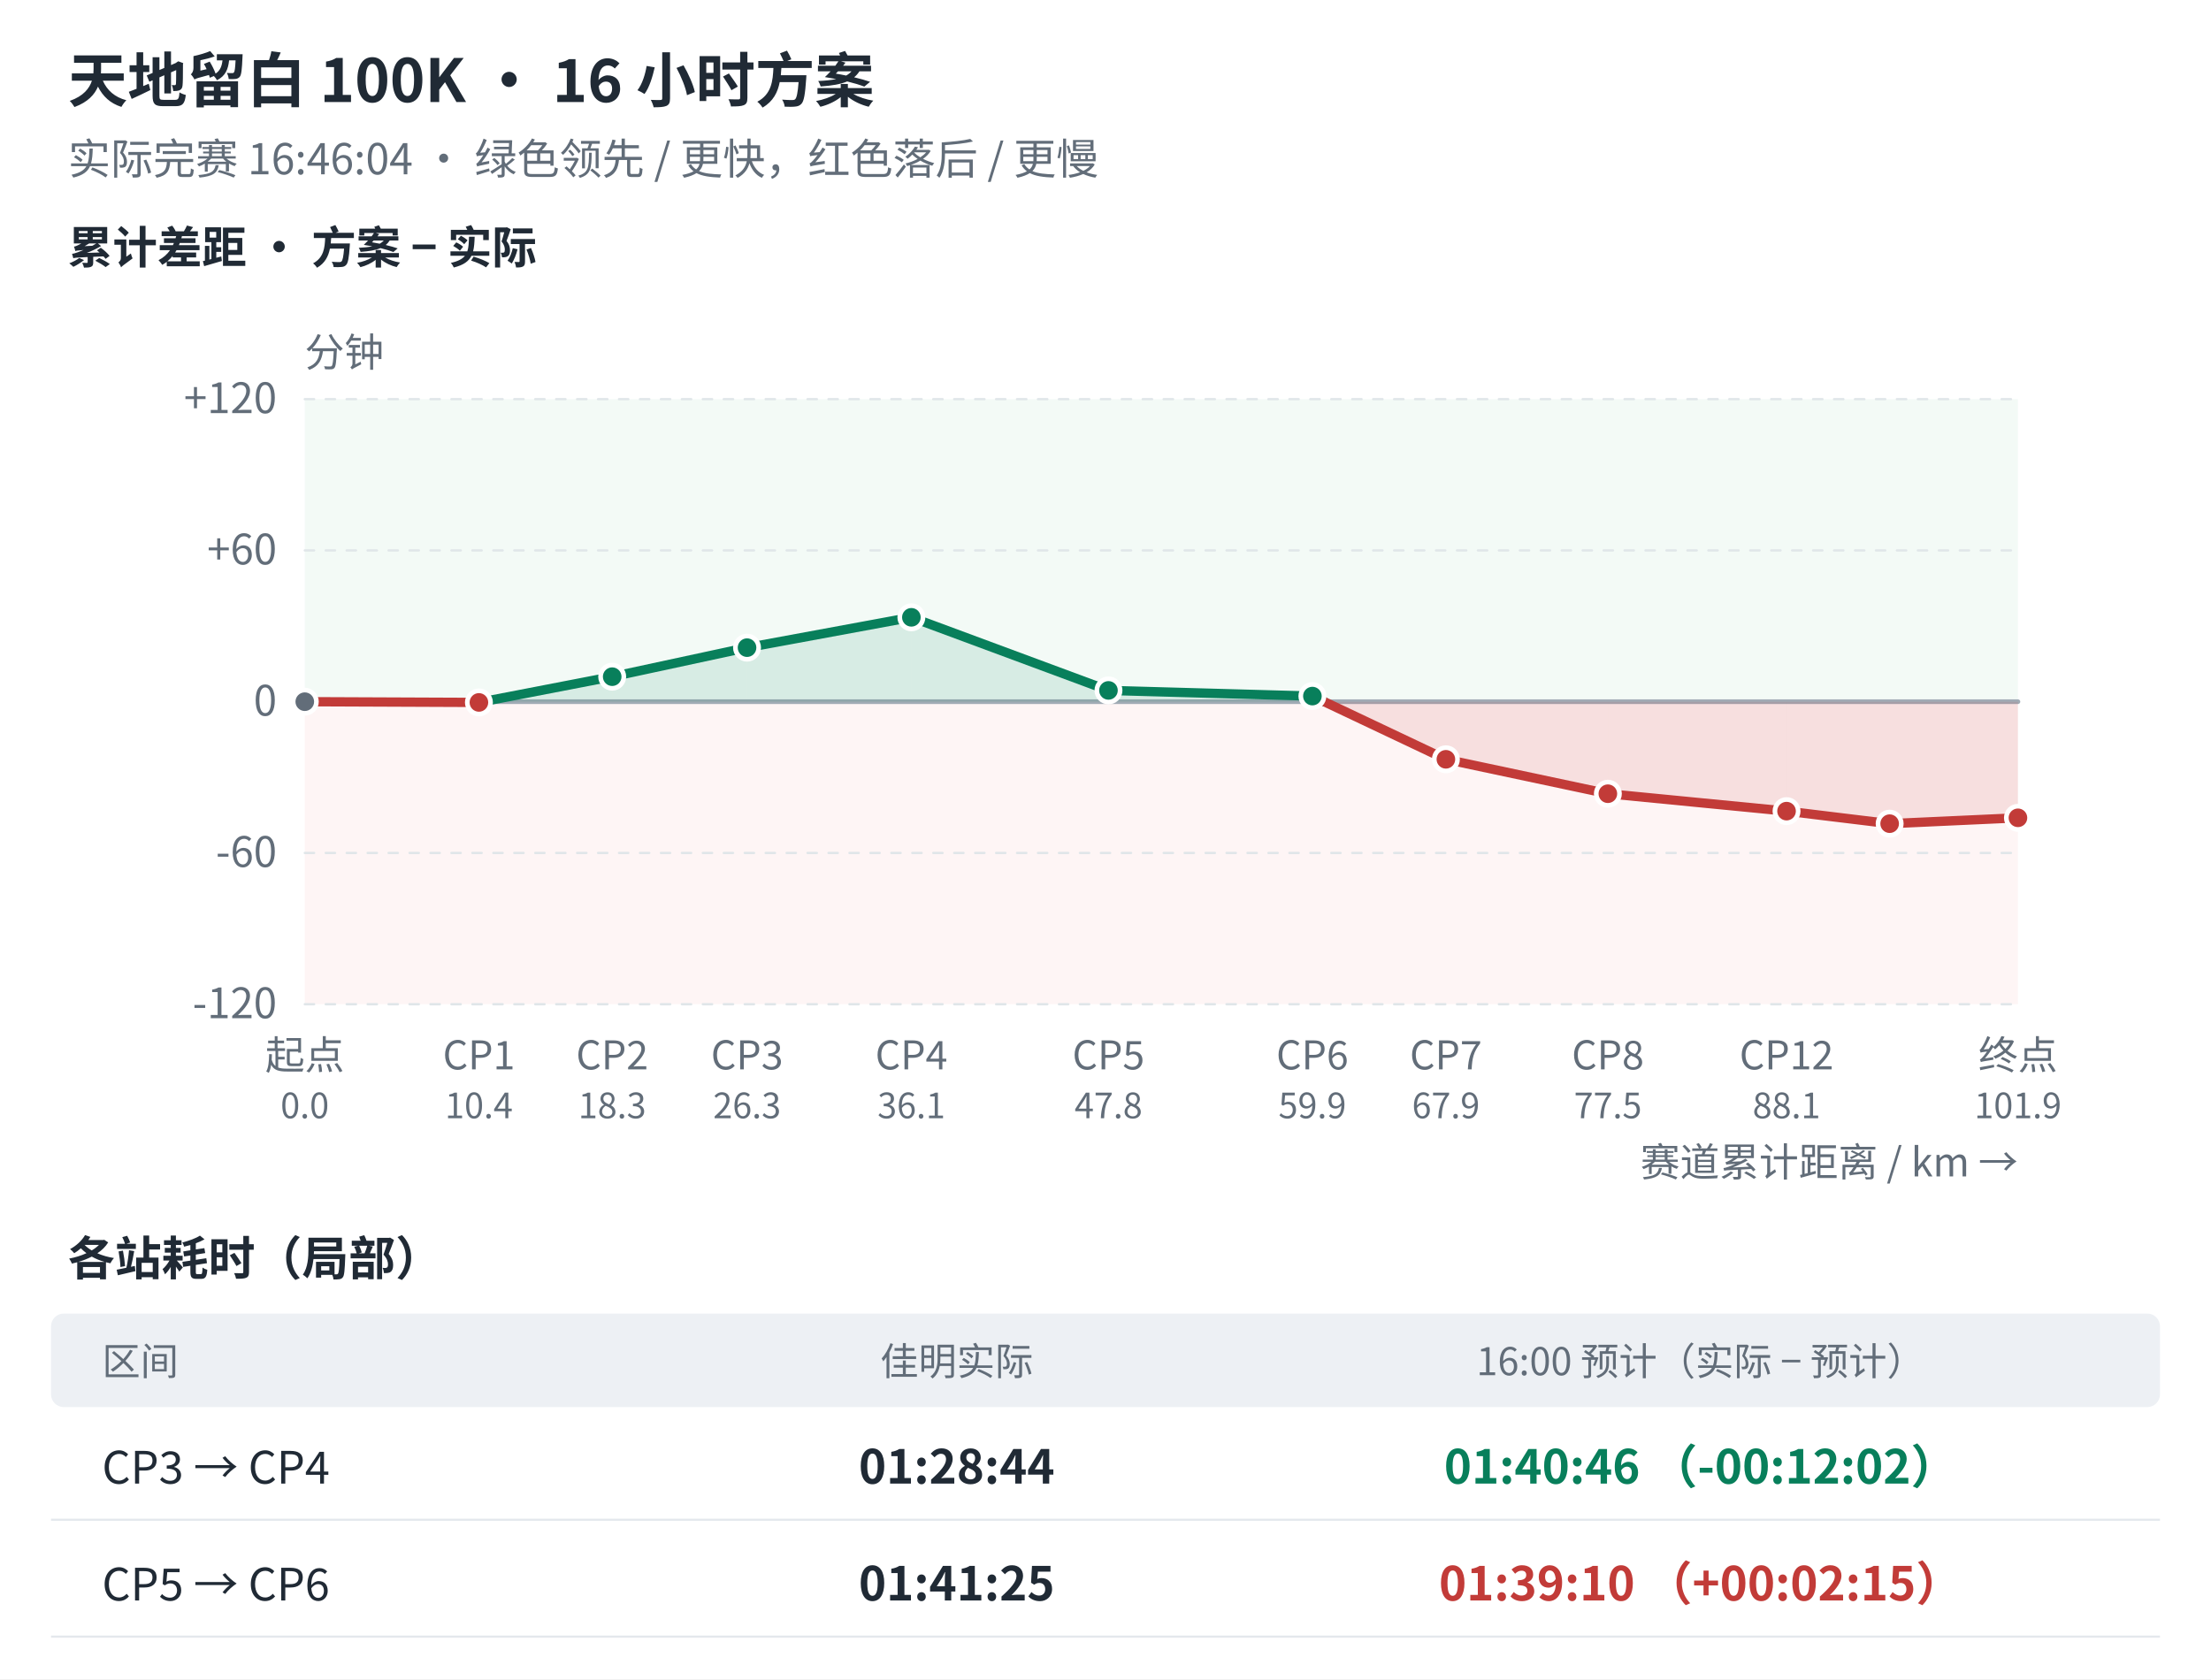
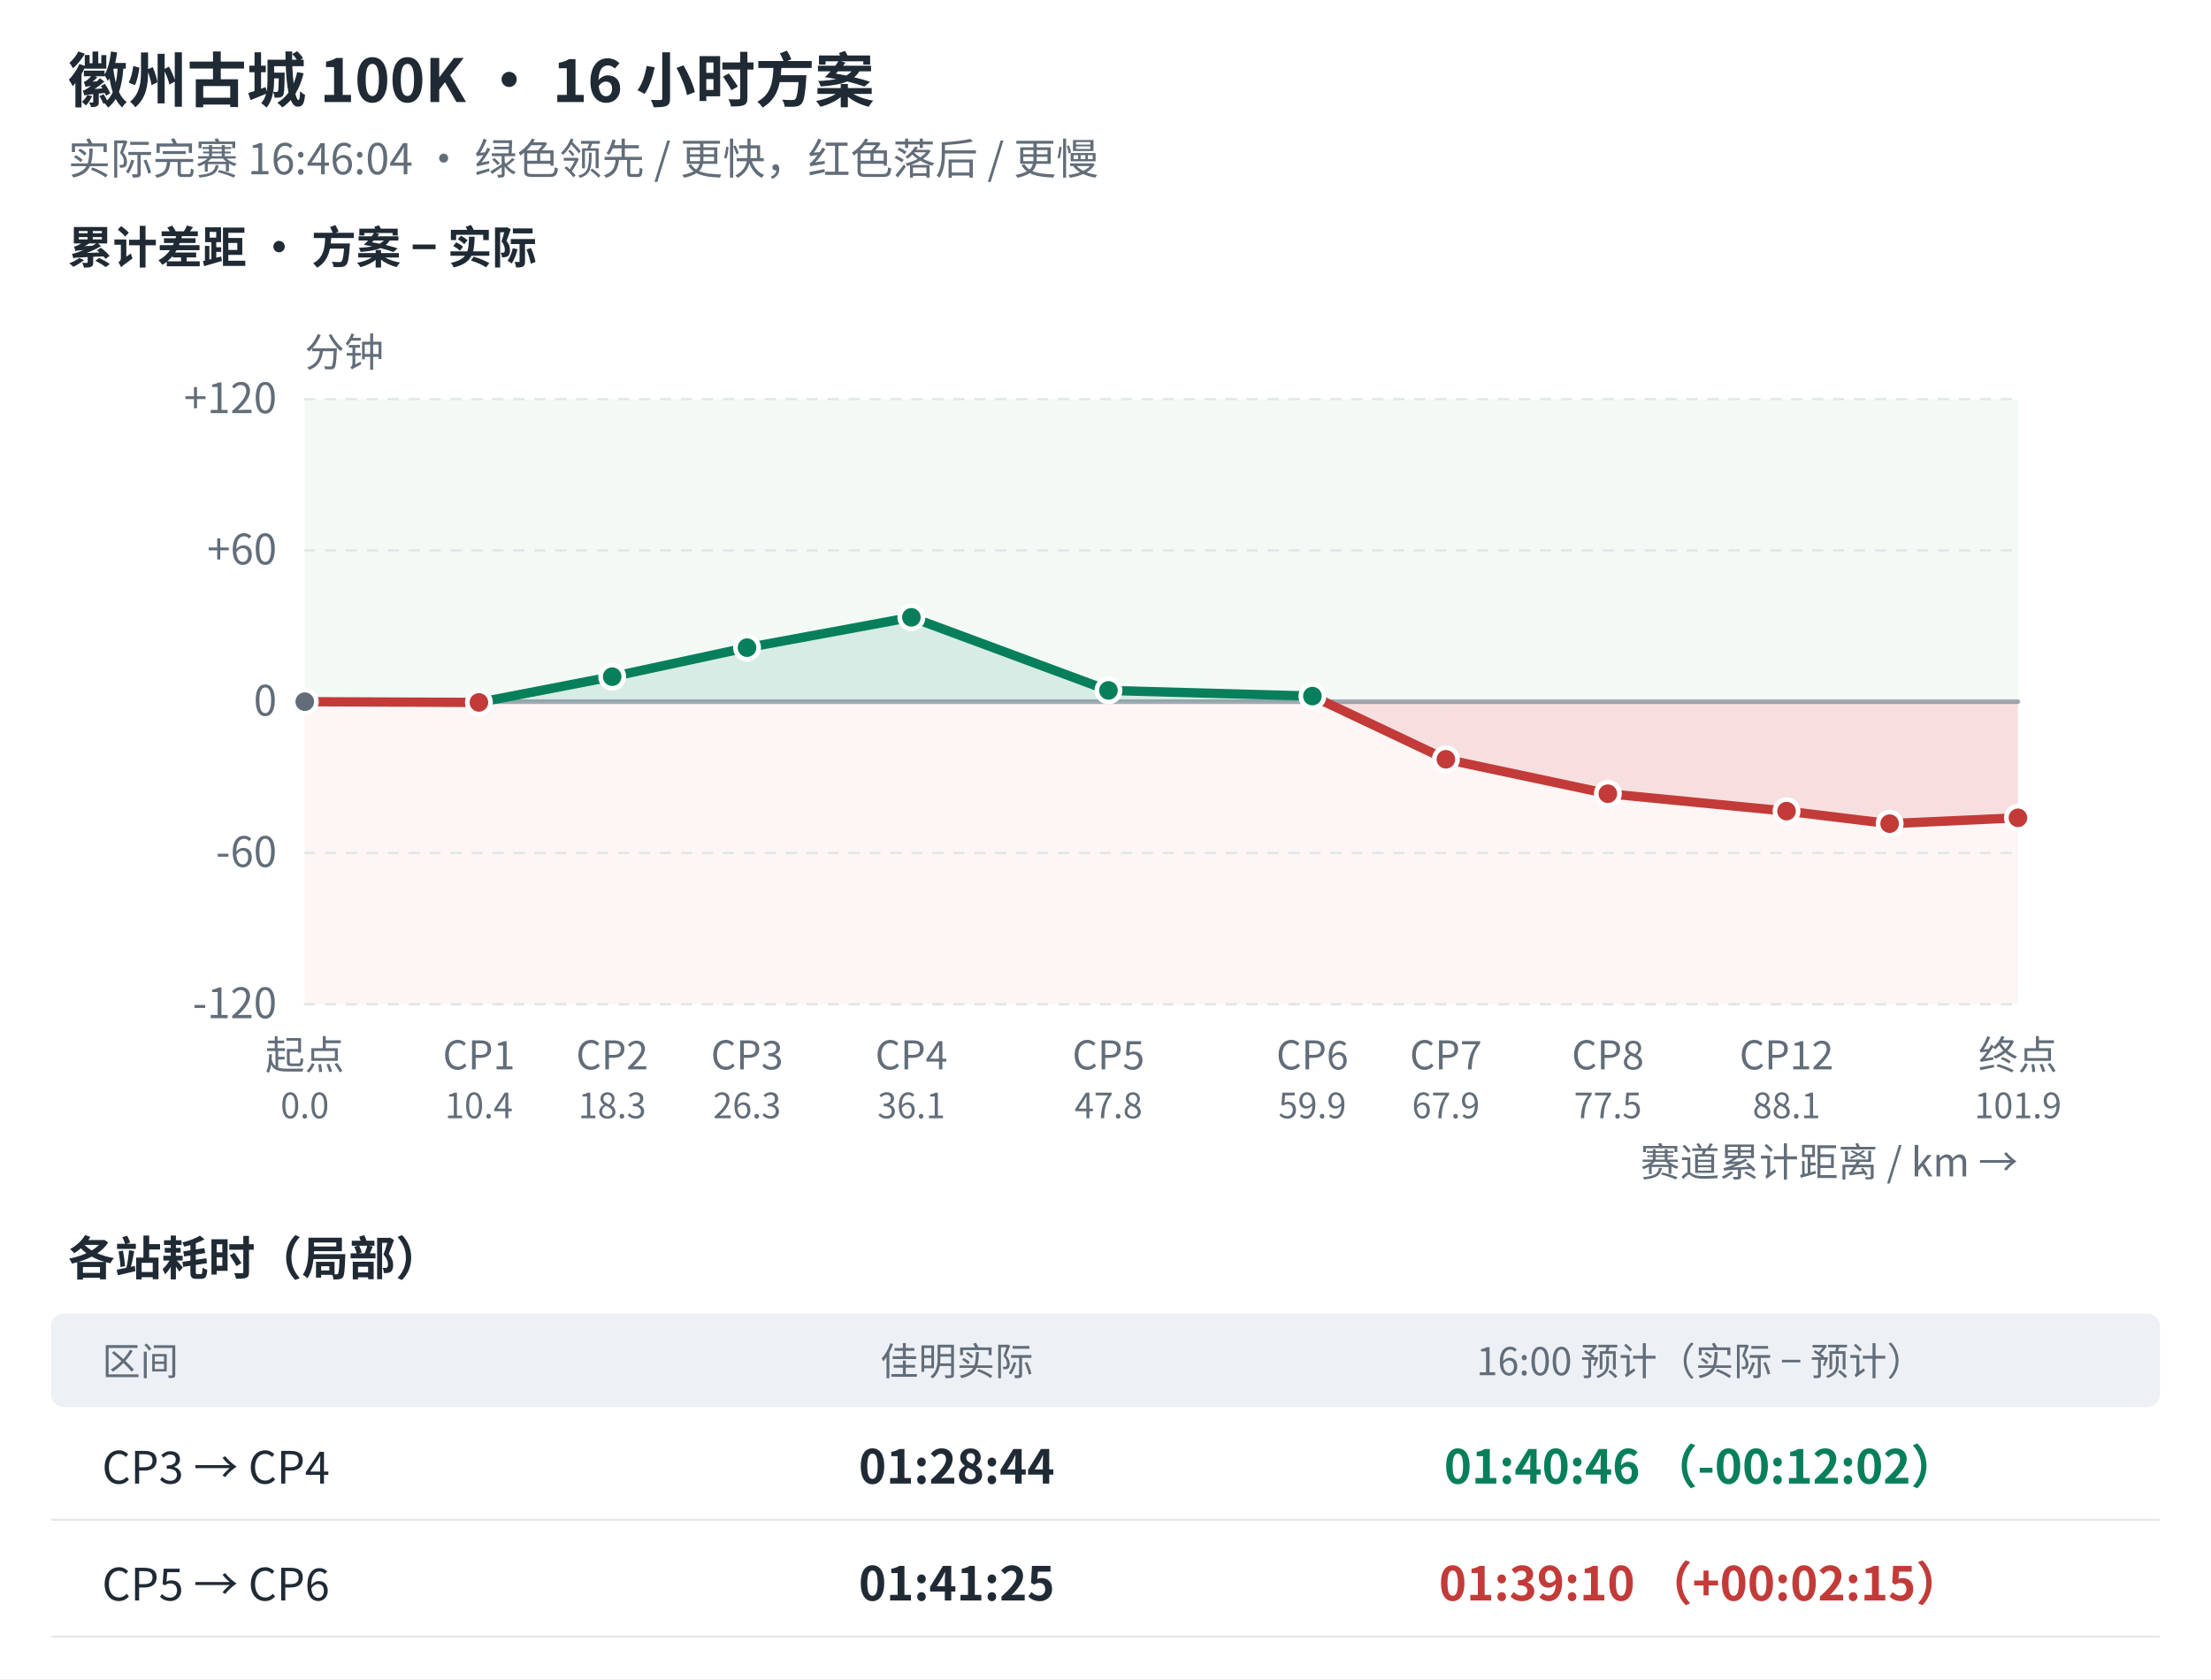
<svg xmlns="http://www.w3.org/2000/svg" width="1040" height="790" viewBox="0 0 1040 790" role="img" aria-labelledby="title description" lang="zh-CN">
  <style>text{font-family:"PingFang SC","Noto Sans CJK SC","Microsoft YaHei",sans-serif;font-variant-numeric:tabular-nums}</style>
  <rect x="0" y="0" width="1040" height="790" fill="#FFFFFF" rx="0" />
-   <text x="32" y="48" font-size="28" fill="#202A35" font-weight="700" text-anchor="start">天地留白 100K · 16 小时方案</text>
+   <text x="32" y="48" font-size="28" fill="#202A35" font-weight="700" text-anchor="start">徽州古城 100K · 16 小时方案</text>
  <text x="32" y="82" font-size="20" fill="#626D79" font-weight="400" text-anchor="start">实际完赛 16:46:04 · 绿色领先 / 更快，红色落后 / 更慢</text>
  <text x="32" y="124" font-size="21" fill="#202A35" font-weight="650" text-anchor="start">累计差距 · 方案 − 实际</text>
  <svg x="24" y="144" width="992" height="427" viewBox="936 460 848 390">
    <g data-kind="cumulative" data-x-min="1016.0" data-x-max="1752.0" data-y-top="500" data-y-bottom="760" data-zero-y="630.0" data-pixels-per-second="0.018055555555555554" data-limit-seconds="7200">
      <rect x="1016.0" y="500" width="736.0" height="130.0" rx="0" fill="#F3FAF6" />
      <rect x="1016.0" y="630.0" width="736.0" height="130.0" rx="0" fill="#FEF5F5" />
      <path d="M1016.000 500.000 L1752.000 500.000" fill="none" stroke="#E0E6E9" stroke-width="1" stroke-linecap="round" stroke-linejoin="round" stroke-dasharray="4 5" />
      <text x="1004.0" y="506.0" font-size="18" fill="#626D79" font-weight="400" text-anchor="end">+120</text>
      <path d="M1016.000 565.000 L1752.000 565.000" fill="none" stroke="#E0E6E9" stroke-width="1" stroke-linecap="round" stroke-linejoin="round" stroke-dasharray="4 5" />
      <text x="1004.0" y="571.0" font-size="18" fill="#626D79" font-weight="400" text-anchor="end">+60</text>
      <path d="M1016.000 630.000 L1752.000 630.000" fill="none" stroke="#A1ABB5" stroke-width="2" stroke-linecap="round" stroke-linejoin="round" data-role="zero-line" />
      <text x="1004.0" y="636.0" font-size="18" fill="#626D79" font-weight="400" text-anchor="end">0</text>
      <path d="M1016.000 695.000 L1752.000 695.000" fill="none" stroke="#E0E6E9" stroke-width="1" stroke-linecap="round" stroke-linejoin="round" stroke-dasharray="4 5" />
      <text x="1004.0" y="701.0" font-size="18" fill="#626D79" font-weight="400" text-anchor="end">-60</text>
      <path d="M1016.000 760.000 L1752.000 760.000" fill="none" stroke="#E0E6E9" stroke-width="1" stroke-linecap="round" stroke-linejoin="round" stroke-dasharray="4 5" />
      <text x="1004.0" y="766.0" font-size="18" fill="#626D79" font-weight="400" text-anchor="end">-120</text>
      <text x="1016.0" y="486" font-size="17" fill="#626D79" font-weight="400" text-anchor="start">分钟</text>
      <path d="M1016.000 630.000 L1016.000 630.000 L1090.809 630.314 L1090.809 630.000 Z" fill="#C23B38" opacity=".12" />
      <path d="M1016.000 630.000 L1090.809 630.314" fill="none" stroke="#C23B38" stroke-width="4" stroke-linecap="round" stroke-linejoin="round" />
      <path d="M1090.809 630.000 L1090.809 630.314 L1092.433 630.000 L1092.433 630.000 Z" fill="#C23B38" opacity=".12" />
      <path d="M1090.809 630.314 L1092.433 630.000" fill="none" stroke="#C23B38" stroke-width="4" stroke-linecap="round" stroke-linejoin="round" />
      <path d="M1092.433 630.000 L1092.433 630.000 L1148.069 619.252 L1148.069 630.000 Z" fill="#087F5B" opacity=".12" />
      <path d="M1092.433 630.000 L1148.069 619.252" fill="none" stroke="#087F5B" stroke-width="4" stroke-linecap="round" stroke-linejoin="round" />
      <path d="M1148.069 630.000 L1148.069 619.252 L1206.000 606.779 L1206.000 630.000 Z" fill="#087F5B" opacity=".12" />
      <path d="M1148.069 619.252 L1206.000 606.779" fill="none" stroke="#087F5B" stroke-width="4" stroke-linecap="round" stroke-linejoin="round" />
      <path d="M1206.000 630.000 L1206.000 606.779 L1276.603 593.744 L1276.603 630.000 Z" fill="#087F5B" opacity=".12" />
      <path d="M1206.000 606.779 L1276.603 593.744" fill="none" stroke="#087F5B" stroke-width="4" stroke-linecap="round" stroke-linejoin="round" />
      <path d="M1276.603 630.000 L1276.603 593.744 L1361.273 625.153 L1361.273 630.000 Z" fill="#087F5B" opacity=".12" />
      <path d="M1276.603 593.744 L1361.273 625.153" fill="none" stroke="#087F5B" stroke-width="4" stroke-linecap="round" stroke-linejoin="round" />
      <path d="M1361.273 630.000 L1361.273 625.153 L1448.885 627.593 L1448.885 630.000 Z" fill="#087F5B" opacity=".12" />
      <path d="M1361.273 625.153 L1448.885 627.593" fill="none" stroke="#087F5B" stroke-width="4" stroke-linecap="round" stroke-linejoin="round" />
      <path d="M1448.885 630.000 L1448.885 627.593 L1453.967 630.000 L1453.967 630.000 Z" fill="#087F5B" opacity=".12" />
      <path d="M1448.885 627.593 L1453.967 630.000" fill="none" stroke="#087F5B" stroke-width="4" stroke-linecap="round" stroke-linejoin="round" />
      <path d="M1453.967 630.000 L1453.967 630.000 L1506.237 654.757 L1506.237 630.000 Z" fill="#C23B38" opacity=".12" />
      <path d="M1453.967 630.000 L1506.237 654.757" fill="none" stroke="#C23B38" stroke-width="4" stroke-linecap="round" stroke-linejoin="round" />
      <path d="M1506.237 630.000 L1506.237 654.757 L1575.824 669.547 L1575.824 630.000 Z" fill="#C23B38" opacity=".12" />
      <path d="M1506.237 654.757 L1575.824 669.547" fill="none" stroke="#C23B38" stroke-width="4" stroke-linecap="round" stroke-linejoin="round" />
      <path d="M1575.824 630.000 L1575.824 669.547 L1652.588 677.029 L1652.588 630.000 Z" fill="#C23B38" opacity=".12" />
      <path d="M1575.824 669.547 L1652.588 677.029" fill="none" stroke="#C23B38" stroke-width="4" stroke-linecap="round" stroke-linejoin="round" />
      <path d="M1652.588 630.000 L1652.588 677.029 L1696.883 682.416 L1696.883 630.000 Z" fill="#C23B38" opacity=".12" />
      <path d="M1652.588 677.029 L1696.883 682.416" fill="none" stroke="#C23B38" stroke-width="4" stroke-linecap="round" stroke-linejoin="round" />
      <path d="M1696.883 630.000 L1696.883 682.416 L1752.000 679.898 L1752.000 630.000 Z" fill="#C23B38" opacity=".12" />
      <path d="M1696.883 682.416 L1752.000 679.898" fill="none" stroke="#C23B38" stroke-width="4" stroke-linecap="round" stroke-linejoin="round" />
      <circle class="delta-point" tabindex="0" cx="1016.000" cy="630.000" r="5" fill="#626D79" stroke="#FFFFFF" stroke-width="2" data-delta-seconds="0.0" aria-label="起终点-徽州古城（起点）：持平 00:00:00；实际 00:00:00；计划 00:00:00">
        </circle>
      <text x="1016.0" y="788" font-size="17" fill="#626D79" font-weight="400" text-anchor="middle">起点</text>
      <text x="1016.0" y="809" font-size="15" fill="#626D79" font-weight="400" text-anchor="middle">0.0</text>
      <circle class="delta-point" tabindex="0" cx="1090.809" cy="630.314" r="5" fill="#C23B38" stroke="#FFFFFF" stroke-width="2" data-delta-seconds="-17.3832281409168" aria-label="CP1-雄村镇：实际落后 00:00:17；实际 01:08:04；计划 01:07:47">
        </circle>
      <text x="1090.809" y="788" font-size="17" fill="#626D79" font-weight="400" text-anchor="middle">CP1</text>
      <text x="1090.809" y="809" font-size="15" fill="#626D79" font-weight="400" text-anchor="middle">10.4</text>
      <circle class="delta-point" tabindex="0" cx="1148.069" cy="619.252" r="5" fill="#087F5B" stroke="#FFFFFF" stroke-width="2" data-delta-seconds="595.2624527097041" aria-label="CP2-庄源村：实际领先 00:09:55；实际 02:04:22；计划 02:14:18">
        </circle>
      <text x="1148.069" y="788" font-size="17" fill="#626D79" font-weight="400" text-anchor="middle">CP2</text>
      <text x="1148.069" y="809" font-size="15" fill="#626D79" font-weight="400" text-anchor="middle">18.3</text>
      <circle class="delta-point" tabindex="0" cx="1206.000" cy="606.779" r="5" fill="#087F5B" stroke="#FFFFFF" stroke-width="2" data-delta-seconds="1286.0707390822154" aria-label="CP3-长源村：实际领先 00:21:26；实际 03:08:35；计划 03:30:01">
        </circle>
      <text x="1206" y="788" font-size="17" fill="#626D79" font-weight="400" text-anchor="middle">CP3</text>
      <text x="1206" y="809" font-size="15" fill="#626D79" font-weight="400" text-anchor="middle">26.3</text>
      <circle class="delta-point" tabindex="0" cx="1276.603" cy="593.744" r="5" fill="#087F5B" stroke="#FFFFFF" stroke-width="2" data-delta-seconds="2008.0408109702257" aria-label="CP4-大源村：实际领先 00:33:28；实际 04:37:19；计划 05:10:47">
        </circle>
      <text x="1276.603" y="788" font-size="17" fill="#626D79" font-weight="400" text-anchor="middle">CP4</text>
      <text x="1276.603" y="809" font-size="15" fill="#626D79" font-weight="400" text-anchor="middle">36.1</text>
      <circle class="delta-point" tabindex="0" cx="1361.273" cy="625.153" r="5" fill="#087F5B" stroke="#FFFFFF" stroke-width="2" data-delta-seconds="268.4438274295535" aria-label="CP5-洲头梁村：实际领先 00:04:28；实际 07:26:19；计划 07:30:48">
        </circle>
      <text x="1361.273" y="788" font-size="17" fill="#626D79" font-weight="400" text-anchor="middle">CP5</text>
      <text x="1361.273" y="809" font-size="15" fill="#626D79" font-weight="400" text-anchor="middle">47.8</text>
      <circle class="delta-point" tabindex="0" cx="1448.885" cy="627.593" r="5" fill="#087F5B" stroke="#FFFFFF" stroke-width="2" data-delta-seconds="133.30314408733102" aria-label="CP6-武阳驿站：实际领先 00:02:13；实际 09:07:44；计划 09:09:57">
        </circle>
      <text x="1448.885" y="788" font-size="17" fill="#626D79" font-weight="400" text-anchor="middle">CP6</text>
      <text x="1448.885" y="809" font-size="15" fill="#626D79" font-weight="400" text-anchor="middle">59.9</text>
      <circle class="delta-point" tabindex="0" cx="1506.237" cy="654.757" r="5" fill="#C23B38" stroke="#FFFFFF" stroke-width="2" data-delta-seconds="-1371.1369329636218" aria-label="CP7-约源村委会：实际落后 00:22:51；实际 11:00:09；计划 10:37:17">
        </circle>
      <text x="1506.237" y="788" font-size="17" fill="#626D79" font-weight="400" text-anchor="middle">CP7</text>
      <text x="1506.237" y="809" font-size="15" fill="#626D79" font-weight="400" text-anchor="middle">67.9</text>
      <circle class="delta-point" tabindex="0" cx="1575.824" cy="669.547" r="5" fill="#C23B38" stroke="#FFFFFF" stroke-width="2" data-delta-seconds="-2190.2818594432465" aria-label="CP8-洪济小学旧址：实际落后 00:36:30；实际 12:39:14；计划 12:02:44">
        </circle>
      <text x="1575.824" y="788" font-size="17" fill="#626D79" font-weight="400" text-anchor="middle">CP8</text>
      <text x="1575.824" y="809" font-size="15" fill="#626D79" font-weight="400" text-anchor="middle">77.5</text>
      <circle class="delta-point" tabindex="0" cx="1652.588" cy="677.029" r="5" fill="#C23B38" stroke="#FFFFFF" stroke-width="2" data-delta-seconds="-2604.6591694547096" aria-label="CP12-瞻淇村：实际落后 00:43:25；实际 14:35:36；计划 13:52:11">
        </circle>
      <text x="1652.588" y="788" font-size="17" fill="#626D79" font-weight="400" text-anchor="middle">CP12</text>
      <text x="1652.588" y="809" font-size="15" fill="#626D79" font-weight="400" text-anchor="middle">88.1</text>
      <circle class="delta-point" tabindex="0" cx="1696.883" cy="682.416" r="5" fill="#C23B38" stroke="#FFFFFF" stroke-width="2" data-delta-seconds="-2903.0565893695675" aria-label="CP13-画家村：实际落后 00:48:23；实际 15:37:48；计划 14:49:25">
        </circle>
      <circle class="delta-point" tabindex="0" cx="1752.000" cy="679.898" r="5" fill="#C23B38" stroke="#FFFFFF" stroke-width="2" data-delta-seconds="-2763.5780000000013" aria-label="起终点-徽州古城（终点）：实际落后 00:46:04；实际 16:46:04；计划 16:00:00">
        </circle>
      <text x="1752.0" y="788" font-size="17" fill="#626D79" font-weight="400" text-anchor="middle">终点</text>
      <text x="1752.0" y="809" font-size="15" fill="#626D79" font-weight="400" text-anchor="middle">101.9</text>
      <text x="1752.0" y="834" font-size="17" fill="#626D79" font-weight="400" text-anchor="end">赛道累计距离 / km →</text>
    </g>
  </svg>
  <text x="32" y="600" font-size="22" fill="#202A35" font-weight="650" text-anchor="start">各站耗时（局部）</text>
  <rect x="24" y="618" width="992" height="44" fill="#EDF0F4" rx="6" />
  <text x="48" y="647" font-size="18" fill="#626D79" font-weight="500" text-anchor="start">区间</text>
  <text x="450" y="647" font-size="18" fill="#626D79" font-weight="500" text-anchor="middle">佳明实际</text>
  <text x="800" y="647" font-size="18" fill="#626D79" font-weight="500" text-anchor="middle">16:00 预计（实际 − 预计）</text>
  <text x="48" y="698" font-size="21" fill="#202A35" font-weight="400" text-anchor="start">CP3 → CP4</text>
  <text x="450" y="698" font-size="22" fill="#202A35" font-weight="700" text-anchor="middle" data-role="time-values">
    <tspan data-role="segment-time" fill="#202A35">01:28:44</tspan>
  </text>
  <text x="800" y="698" font-size="22" fill="#202A35" font-weight="700" text-anchor="middle" data-role="time-values">
    <tspan data-role="segment-time" fill="#087F5B">01:40:46</tspan>
    <tspan data-role="segment-difference" fill="#087F5B">（-00:12:02）</tspan>
  </text>
  <line x1="24" y1="715" x2="1016" y2="715" stroke="#E4E8ED" stroke-width="1" />
  <text x="48" y="753" font-size="21" fill="#202A35" font-weight="400" text-anchor="start">CP5 → CP6</text>
  <text x="450" y="753" font-size="22" fill="#202A35" font-weight="700" text-anchor="middle" data-role="time-values">
    <tspan data-role="segment-time" fill="#202A35">01:41:25</tspan>
  </text>
  <text x="800" y="753" font-size="22" fill="#202A35" font-weight="700" text-anchor="middle" data-role="time-values">
    <tspan data-role="segment-time" fill="#C23B38">01:39:10</tspan>
    <tspan data-role="segment-difference" fill="#C23B38">（+00:02:15）</tspan>
  </text>
  <line x1="24" y1="770" x2="1016" y2="770" stroke="#E4E8ED" stroke-width="1" />
</svg>
